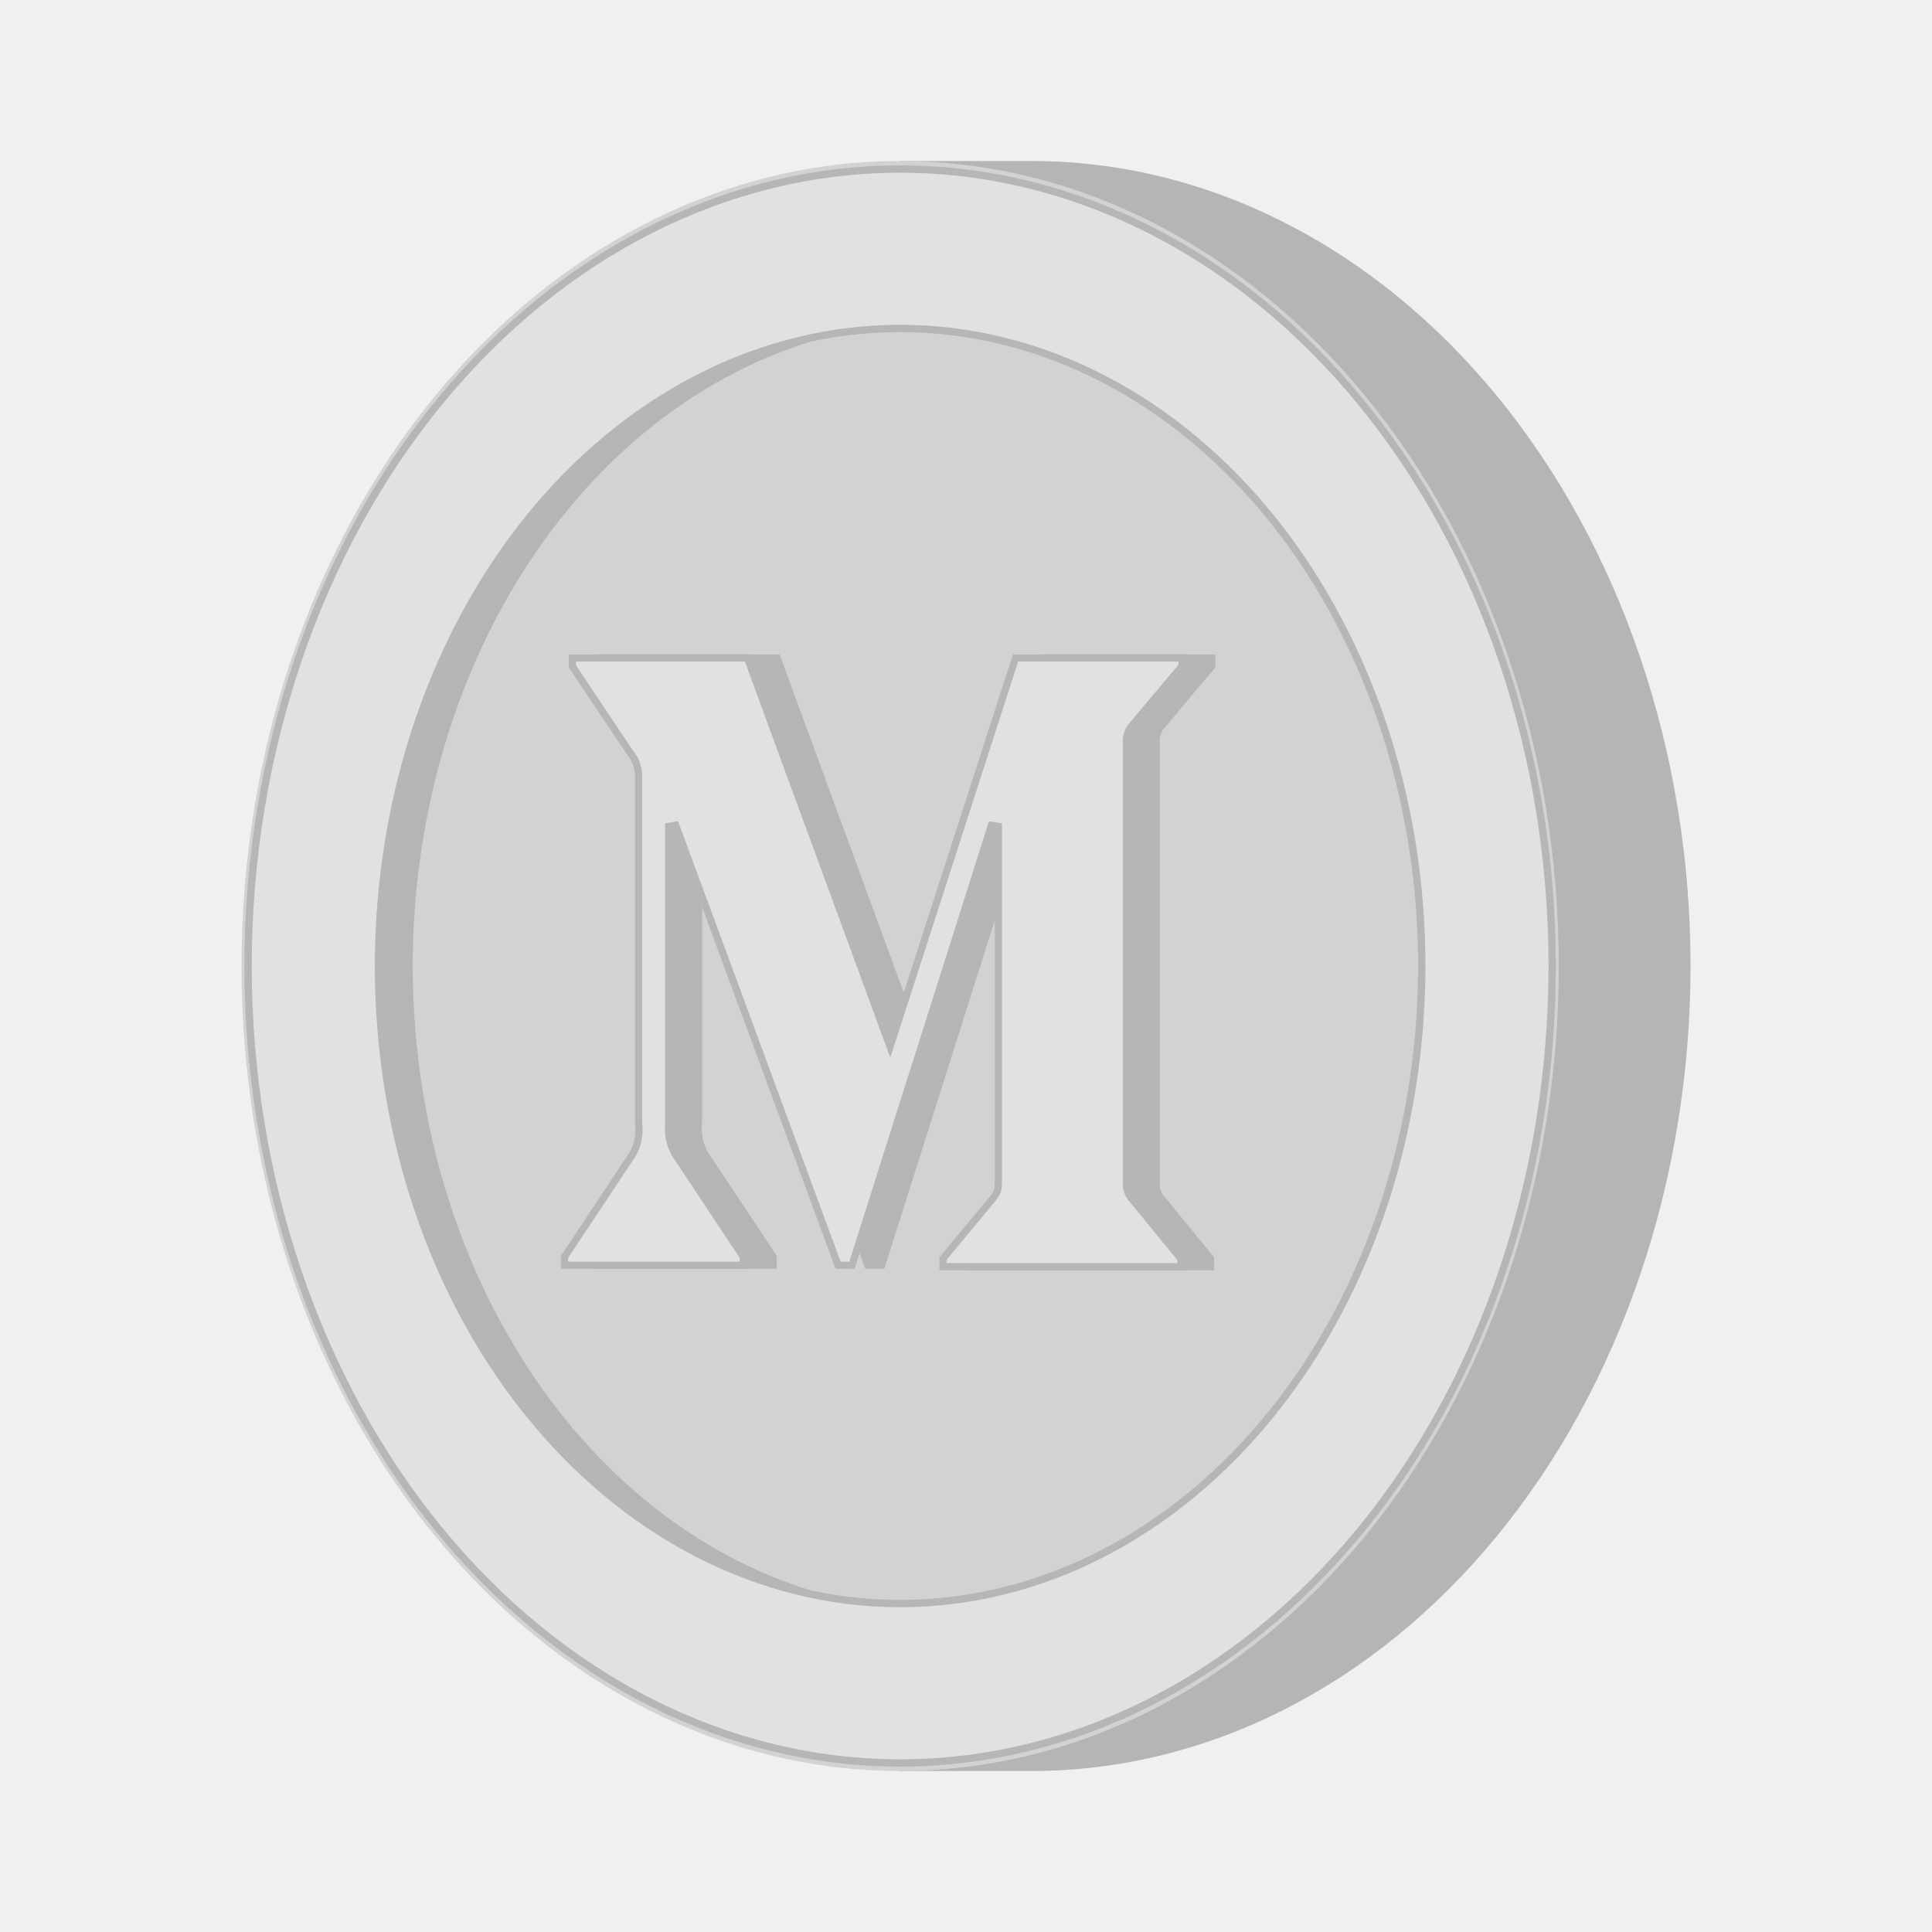
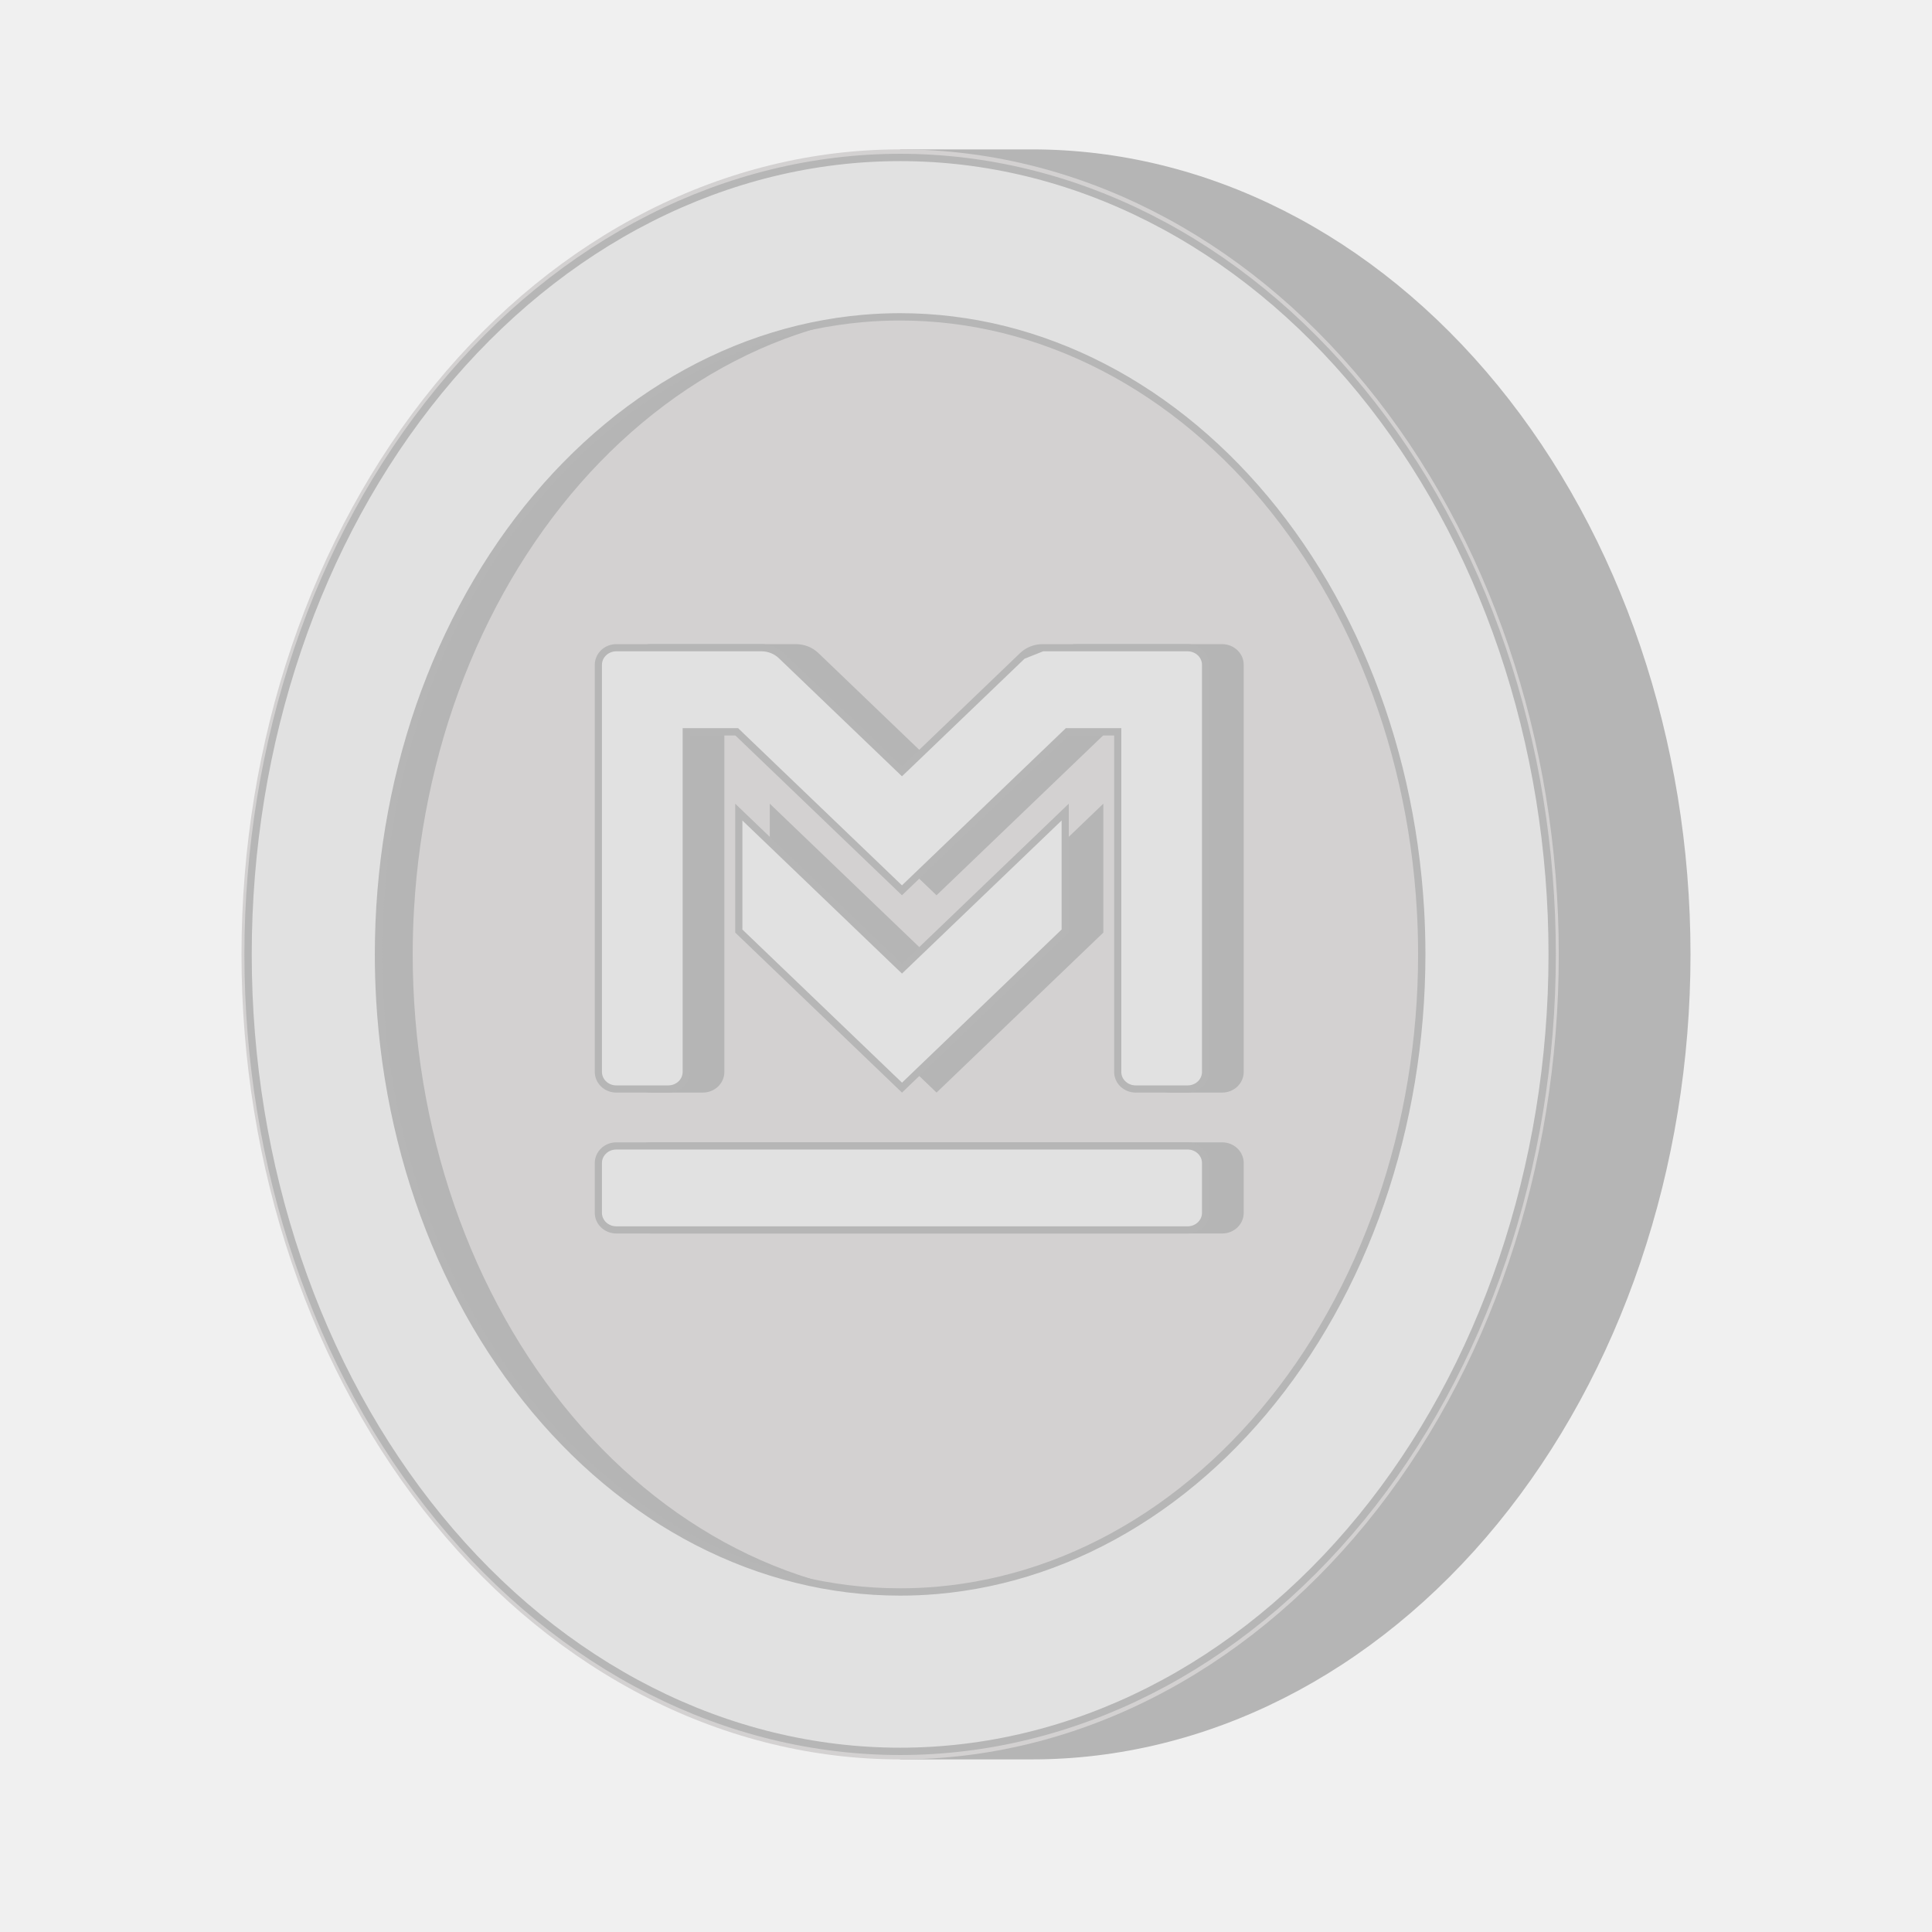
<svg xmlns="http://www.w3.org/2000/svg" width="62" height="62" viewBox="0 0 62 62" fill="none">
-   <g clip-path="url(#clip0)">
-     <g clip-path="url(#clip1)">
-       <path d="M28.887 5.167V5.717C24.118 6.907 19.83 10.072 16.75 14.679C13.669 19.285 11.983 25.05 11.978 31C11.978 36.954 13.661 42.726 16.743 47.337C19.824 51.95 24.114 55.119 28.887 56.31V56.833H33.114C38.72 56.833 44.096 54.112 48.06 49.267C52.024 44.422 54.251 37.852 54.251 31C54.251 24.149 52.024 17.578 48.06 12.733C44.096 7.888 38.72 5.167 33.114 5.167L28.887 5.167Z" fill="#B5B5B5" />
-       <path d="M50.023 31C50.023 34.393 49.477 37.752 48.414 40.886C47.352 44.02 45.795 46.868 43.833 49.267C41.87 51.666 39.54 53.569 36.976 54.867C34.411 56.165 31.663 56.833 28.887 56.833C26.111 56.833 23.363 56.165 20.799 54.867C18.234 53.569 15.904 51.666 13.941 49.267C11.979 46.868 10.422 44.02 9.36 40.886C8.297 37.752 7.751 34.393 7.751 31C7.751 24.149 9.978 17.578 13.941 12.733C17.905 7.888 23.281 5.167 28.887 5.167C34.493 5.167 39.869 7.888 43.833 12.733C47.797 17.578 50.023 24.149 50.023 31Z" fill="#D3D1D1" />
-       <path d="M20.981 7.75C17.4 9.858 14.378 13.158 12.262 17.271C10.145 21.383 9.021 26.142 9.017 31C9.023 35.861 10.15 40.621 12.27 44.734C14.39 48.847 17.416 52.145 21.001 54.25H30.153V51.667C29.754 51.667 29.355 51.649 28.957 51.615C28.395 51.566 27.835 51.483 27.279 51.366C26.724 51.249 26.174 51.098 25.63 50.913C25.087 50.729 24.552 50.512 24.026 50.262C23.501 50.013 22.986 49.731 22.484 49.418C21.981 49.106 21.492 48.763 21.017 48.391C20.543 48.018 20.084 47.617 19.643 47.189C19.201 46.761 18.777 46.305 18.373 45.825C17.968 45.345 17.584 44.841 17.221 44.314C16.858 43.787 16.516 43.238 16.198 42.669C15.88 42.1 15.585 41.513 15.314 40.908C15.044 40.303 14.799 39.683 14.579 39.048C14.36 38.413 14.166 37.766 14 37.107C13.833 36.449 13.693 35.781 13.581 35.106C13.469 34.431 13.385 33.749 13.329 33.063C13.273 32.378 13.244 31.689 13.244 31C13.244 30.512 13.258 30.025 13.287 29.538C13.327 28.851 13.395 28.166 13.49 27.487C13.586 26.808 13.71 26.136 13.861 25.472C14.011 24.808 14.189 24.153 14.393 23.511C14.598 22.869 14.828 22.24 15.084 21.626C15.34 21.012 15.62 20.414 15.925 19.834C16.23 19.254 16.558 18.693 16.908 18.153C17.259 17.614 17.631 17.096 18.024 16.601C18.416 16.107 18.829 15.637 19.26 15.193C19.692 14.749 20.141 14.332 20.606 13.943C21.071 13.554 21.552 13.194 22.047 12.863C22.542 12.533 23.049 12.233 23.569 11.965C24.088 11.696 24.618 11.46 25.157 11.256C25.695 11.053 26.242 10.882 26.794 10.745C27.347 10.608 27.904 10.505 28.465 10.437C29.026 10.368 29.59 10.333 30.153 10.333V7.75H20.981Z" fill="#B5B5B5" />
-       <path d="M28.886 5.425C23.337 5.425 18.014 8.12 14.09 12.916C10.166 17.712 7.961 24.217 7.961 31C7.961 37.783 10.166 44.288 14.09 49.084C18.014 53.88 23.337 56.575 28.886 56.575C34.436 56.575 39.758 53.88 43.682 49.084C47.607 44.288 49.811 37.783 49.811 31C49.811 27.642 49.27 24.316 48.218 21.213C47.167 18.11 45.626 15.291 43.682 12.916C41.739 10.541 39.433 8.657 36.894 7.372C34.355 6.087 31.634 5.425 28.886 5.425ZM28.886 10.54C29.444 10.54 30.002 10.574 30.557 10.642C31.113 10.71 31.665 10.812 32.212 10.948C32.759 11.083 33.3 11.252 33.833 11.454C34.366 11.655 34.891 11.889 35.405 12.155C35.919 12.421 36.422 12.718 36.912 13.045C37.401 13.372 37.878 13.729 38.338 14.114C38.799 14.499 39.243 14.912 39.67 15.351C40.097 15.791 40.506 16.256 40.895 16.745C41.284 17.235 41.652 17.747 41.999 18.282C42.346 18.816 42.671 19.371 42.972 19.945C43.274 20.52 43.552 21.112 43.805 21.72C44.058 22.328 44.286 22.951 44.489 23.586C44.691 24.222 44.867 24.87 45.016 25.527C45.165 26.184 45.288 26.85 45.383 27.522C45.477 28.195 45.545 28.872 45.584 29.553C45.612 30.035 45.626 30.517 45.626 31C45.626 31.682 45.598 32.364 45.542 33.043C45.487 33.721 45.403 34.396 45.292 35.065C45.182 35.733 45.043 36.395 44.878 37.046C44.714 37.698 44.522 38.339 44.305 38.968C44.087 39.596 43.844 40.211 43.577 40.809C43.309 41.408 43.017 41.99 42.702 42.553C42.387 43.116 42.049 43.659 41.69 44.181C41.33 44.703 40.949 45.202 40.549 45.677C40.149 46.152 39.729 46.603 39.292 47.027C38.855 47.451 38.401 47.848 37.931 48.217C37.461 48.585 36.977 48.925 36.479 49.234C35.982 49.544 35.472 49.822 34.952 50.07C34.432 50.317 33.902 50.532 33.364 50.714C32.826 50.897 32.282 51.046 31.732 51.162C31.181 51.278 30.627 51.361 30.07 51.409C29.676 51.443 29.281 51.46 28.886 51.46C28.328 51.46 27.77 51.426 27.215 51.358C26.66 51.29 26.107 51.188 25.56 51.052C25.014 50.917 24.472 50.748 23.939 50.546C23.406 50.345 22.881 50.111 22.367 49.845C21.853 49.579 21.35 49.282 20.861 48.956C20.371 48.628 19.895 48.272 19.434 47.886C18.974 47.501 18.529 47.088 18.102 46.649C17.675 46.209 17.267 45.744 16.878 45.255C16.489 44.765 16.12 44.253 15.773 43.718C15.426 43.184 15.101 42.629 14.8 42.055C14.498 41.481 14.22 40.889 13.967 40.281C13.714 39.673 13.486 39.05 13.284 38.414C13.082 37.778 12.905 37.13 12.756 36.473C12.607 35.816 12.485 35.15 12.39 34.478C12.295 33.805 12.228 33.128 12.188 32.447C12.16 31.966 12.146 31.483 12.146 31C12.146 30.318 12.174 29.636 12.23 28.957C12.286 28.279 12.369 27.604 12.48 26.935C12.591 26.267 12.729 25.605 12.894 24.954C13.059 24.302 13.25 23.661 13.468 23.033C13.685 22.404 13.928 21.79 14.195 21.191C14.463 20.592 14.755 20.011 15.07 19.448C15.385 18.884 15.723 18.341 16.083 17.819C16.442 17.298 16.823 16.798 17.223 16.323C17.624 15.848 18.043 15.397 18.48 14.973C18.918 14.549 19.372 14.152 19.841 13.784C20.311 13.415 20.796 13.075 21.293 12.766C21.79 12.457 22.3 12.178 22.82 11.931C23.34 11.683 23.87 11.468 24.408 11.286C24.946 11.103 25.491 10.954 26.041 10.838C26.591 10.722 27.145 10.64 27.702 10.591C28.096 10.557 28.491 10.54 28.886 10.54Z" fill="#E1E1E1" stroke="#B6B6B6" stroke-width="0.235" />
+   <g clip-path="url(#clip0_1774_3710)">
+     <g clip-path="url(#clip1_1774_3710)">
+       <path d="M28.887 4.794V5.344C24.117 6.534 19.83 9.7 16.749 14.306C13.668 18.913 11.983 24.678 11.977 30.628C11.978 36.582 13.661 42.353 16.742 46.965C19.823 51.577 24.113 54.747 28.887 55.938V56.461H33.114C38.72 56.461 44.096 53.739 48.06 48.895C52.023 44.05 54.25 37.479 54.25 30.628C54.25 23.776 52.023 17.206 48.06 12.361C44.096 7.516 38.72 4.794 33.114 4.794L28.887 4.794Z" fill="#B5B5B5" />
+       <path d="M50.023 30.628C50.023 34.02 49.477 37.38 48.414 40.514C47.352 43.648 45.795 46.496 43.833 48.895C41.87 51.294 39.54 53.196 36.975 54.495C34.411 55.793 31.663 56.461 28.887 56.461C26.111 56.461 23.363 55.793 20.798 54.495C18.234 53.196 15.904 51.294 13.941 48.895C11.979 46.496 10.422 43.648 9.359 40.514C8.297 37.38 7.75 34.02 7.75 30.628C7.75 23.776 9.977 17.206 13.941 12.361C17.905 7.516 23.281 4.794 28.887 4.794C34.493 4.794 39.869 7.516 43.833 12.361C47.796 17.206 50.023 23.776 50.023 30.628V30.628Z" fill="#D3D1D1" />
+       <path d="M20.981 7.378C17.4 9.486 14.378 12.786 12.262 16.898C10.145 21.011 9.021 25.77 9.017 30.628C9.023 35.489 10.15 40.249 12.27 44.362C14.39 48.475 17.416 51.773 21.001 53.878H30.154V51.295C29.754 51.295 29.355 51.277 28.957 51.243C28.395 51.194 27.835 51.111 27.279 50.994C26.724 50.877 26.174 50.726 25.63 50.541C25.087 50.357 24.552 50.14 24.026 49.89C23.501 49.641 22.986 49.359 22.484 49.046C21.981 48.734 21.492 48.391 21.017 48.018C20.543 47.646 20.084 47.245 19.643 46.817C19.201 46.388 18.777 45.933 18.373 45.453C17.968 44.973 17.584 44.469 17.221 43.942C16.858 43.415 16.516 42.866 16.198 42.297C15.88 41.728 15.585 41.141 15.314 40.536C15.044 39.931 14.799 39.31 14.579 38.676C14.36 38.041 14.166 37.394 14 36.735C13.833 36.077 13.693 35.409 13.581 34.734C13.469 34.059 13.385 33.377 13.329 32.691C13.273 32.006 13.244 31.317 13.244 30.628C13.244 30.14 13.258 29.652 13.287 29.166C13.327 28.479 13.395 27.794 13.49 27.115C13.586 26.436 13.71 25.764 13.861 25.1C14.011 24.436 14.189 23.781 14.393 23.139C14.598 22.497 14.828 21.868 15.084 21.254C15.34 20.64 15.62 20.041 15.925 19.462C16.23 18.882 16.558 18.321 16.908 17.781C17.259 17.242 17.631 16.724 18.024 16.229C18.416 15.735 18.829 15.265 19.26 14.821C19.692 14.377 20.141 13.96 20.606 13.571C21.071 13.182 21.552 12.822 22.047 12.491C22.542 12.161 23.05 11.861 23.569 11.593C24.088 11.324 24.618 11.088 25.157 10.884C25.695 10.681 26.242 10.51 26.794 10.373C27.347 10.236 27.904 10.133 28.465 10.064C29.026 9.996 29.59 9.961 30.154 9.961V7.378H20.981Z" fill="#B5B5B5" />
+       <path d="M28.886 5.053C23.336 5.053 18.014 7.747 14.09 12.543C10.165 17.34 7.961 23.845 7.961 30.628C7.961 37.411 10.165 43.916 14.09 48.712C18.014 53.508 23.336 56.203 28.886 56.203C34.436 56.203 39.758 53.508 43.682 48.712C47.606 43.916 49.811 37.411 49.811 30.628C49.811 27.269 49.27 23.944 48.218 20.841C47.166 17.738 45.625 14.918 43.682 12.543C41.739 10.169 39.432 8.285 36.894 7C34.355 5.714 31.634 5.053 28.886 5.053V5.053ZM28.886 10.168C29.444 10.168 30.002 10.202 30.557 10.27C31.113 10.338 31.665 10.44 32.212 10.575C32.759 10.711 33.3 10.88 33.833 11.082C34.366 11.283 34.891 11.517 35.405 11.783C35.919 12.048 36.422 12.345 36.911 12.672C37.401 12.999 37.877 13.356 38.338 13.741C38.799 14.127 39.243 14.54 39.67 14.979C40.097 15.418 40.506 15.884 40.894 16.373C41.283 16.862 41.652 17.375 41.999 17.91C42.346 18.444 42.671 18.999 42.972 19.573C43.274 20.147 43.552 20.739 43.805 21.347C44.058 21.955 44.286 22.578 44.488 23.214C44.691 23.85 44.867 24.497 45.016 25.155C45.165 25.812 45.288 26.478 45.382 27.15C45.477 27.822 45.544 28.5 45.584 29.181C45.612 29.662 45.626 30.145 45.626 30.628C45.626 31.31 45.598 31.992 45.542 32.67C45.486 33.349 45.403 34.024 45.292 34.693C45.181 35.361 45.043 36.022 44.878 36.674C44.713 37.326 44.522 37.967 44.304 38.595C44.087 39.224 43.844 39.838 43.577 40.437C43.309 41.035 43.017 41.617 42.702 42.18C42.387 42.743 42.049 43.287 41.689 43.809C41.33 44.33 40.949 44.83 40.549 45.305C40.148 45.78 39.729 46.231 39.292 46.655C38.855 47.079 38.4 47.476 37.931 47.844C37.461 48.213 36.977 48.553 36.479 48.862C35.982 49.171 35.472 49.45 34.952 49.697C34.432 49.944 33.902 50.16 33.364 50.342C32.826 50.525 32.281 50.674 31.731 50.79C31.181 50.906 30.627 50.988 30.07 51.037C29.676 51.071 29.281 51.088 28.886 51.088C28.328 51.088 27.77 51.054 27.215 50.986C26.659 50.917 26.107 50.816 25.56 50.68C25.013 50.544 24.472 50.376 23.939 50.174C23.406 49.972 22.881 49.738 22.367 49.473C21.853 49.207 21.35 48.91 20.86 48.583C20.371 48.256 19.895 47.899 19.434 47.514C18.973 47.129 18.529 46.716 18.102 46.276C17.675 45.837 17.266 45.372 16.877 44.882C16.489 44.393 16.12 43.88 15.773 43.346C15.426 42.812 15.101 42.256 14.8 41.682C14.498 41.108 14.22 40.516 13.967 39.908C13.714 39.3 13.486 38.677 13.284 38.042C13.081 37.406 12.905 36.758 12.756 36.101C12.607 35.444 12.484 34.778 12.389 34.105C12.295 33.433 12.227 32.755 12.188 32.075C12.16 31.593 12.146 31.111 12.146 30.628C12.146 29.946 12.174 29.264 12.23 28.585C12.285 27.906 12.369 27.232 12.48 26.563C12.591 25.894 12.729 25.233 12.894 24.581C13.059 23.93 13.25 23.289 13.467 22.66C13.685 22.032 13.928 21.417 14.195 20.819C14.463 20.22 14.755 19.638 15.07 19.075C15.385 18.512 15.723 17.969 16.082 17.447C16.442 16.925 16.823 16.426 17.223 15.951C17.623 15.475 18.043 15.025 18.48 14.601C18.917 14.177 19.372 13.78 19.841 13.411C20.311 13.043 20.795 12.703 21.293 12.394C21.79 12.084 22.3 11.805 22.82 11.558C23.34 11.311 23.87 11.096 24.408 10.913C24.946 10.731 25.491 10.581 26.041 10.465C26.591 10.35 27.145 10.267 27.702 10.219C28.096 10.185 28.491 10.168 28.886 10.168V10.168Z" fill="#E1E1E1" stroke="#B6B6B6" stroke-width="0.235" />
    </g>
-     <path d="M21.331 25.032C21.356 24.726 21.262 24.424 21.078 24.219L19.207 21.418V21H25.018L29.51 33.235L33.459 21H39V21.418L37.399 23.324C37.261 23.454 37.193 23.669 37.221 23.882V37.883C37.193 38.096 37.261 38.31 37.399 38.441L38.962 40.346V40.765H31.101V40.346L32.72 38.394C32.879 38.197 32.879 38.139 32.879 37.837V26.519L28.378 40.718H27.77L22.529 26.519V36.036C22.485 36.436 22.592 36.839 22.819 37.128L24.925 40.3V40.718H18.954V40.3L21.06 37.128C21.285 36.838 21.386 36.432 21.331 36.036V25.032Z" fill="#B5B5B5" />
-     <path d="M28.666 33.271L32.589 21.115H37.931V21.376L36.361 23.245C36.198 23.403 36.123 23.65 36.152 23.889V37.876C36.123 38.114 36.198 38.361 36.361 38.519L37.893 40.388V40.65H30.262V40.388L31.855 38.468L31.856 38.467C31.938 38.364 31.99 38.285 32.017 38.183C32.04 38.092 32.04 37.989 32.04 37.851L32.04 37.837V26.519L31.816 26.485L27.34 40.603H26.896L21.683 26.479L21.46 26.519V36.029C21.415 36.453 21.528 36.882 21.772 37.195L23.856 40.335V40.603H18.115V40.335L20.199 37.195C20.442 36.88 20.548 36.448 20.492 36.028V25.037C20.518 24.708 20.418 24.379 20.216 24.148L18.368 21.383V21.115H23.984L28.448 33.275L28.563 33.588L28.666 33.271Z" fill="#E1E1E1" stroke="#B6B6B6" stroke-width="0.23" />
+     <path d="M39.221 36.659H20.888C20.506 36.659 20.196 36.956 20.196 37.322V38.921C20.196 39.288 20.506 39.584 20.888 39.584H39.221C39.602 39.584 39.912 39.288 39.912 38.921V37.322C39.912 36.956 39.602 36.659 39.221 36.659Z" fill="#B5B5B5" />
+     <path d="M33.846 20.957L30.054 24.594L26.263 20.957C26.072 20.774 25.814 20.672 25.545 20.671H20.888C20.704 20.671 20.528 20.741 20.399 20.866C20.269 20.99 20.196 21.159 20.196 21.335V34.4C20.196 34.575 20.269 34.744 20.399 34.868C20.529 34.992 20.704 35.062 20.888 35.062H22.555C22.738 35.062 22.914 34.992 23.043 34.868C23.173 34.744 23.246 34.575 23.246 34.4V23.597H24.702L30.054 28.731L35.406 23.597H36.863V34.4C36.863 34.575 36.936 34.744 37.065 34.868C37.195 34.992 37.37 35.062 37.554 35.062H39.221C39.404 35.062 39.58 34.992 39.71 34.868C39.839 34.744 39.912 34.575 39.912 34.4V21.335C39.912 21.247 39.894 21.161 39.86 21.081C39.825 21 39.774 20.927 39.71 20.866C39.645 20.804 39.569 20.755 39.486 20.722C39.402 20.689 39.312 20.671 39.221 20.671H34.564C34.294 20.672 34.036 20.774 33.846 20.957Z" fill="#B5B5B5" />
+     <path d="M35.407 25.791L30.055 30.925L24.703 25.791V29.928L30.055 35.062L35.407 29.928V25.791Z" fill="#B5B5B5" />
+     <path d="M19.779 36.774H38.112C38.434 36.774 38.688 37.024 38.688 37.322V38.921C38.688 39.22 38.434 39.469 38.112 39.469H19.779C19.456 39.469 19.202 39.22 19.202 38.921V37.322C19.202 37.024 19.456 36.774 19.779 36.774Z" fill="#E1E1E1" stroke="#B6B6B6" stroke-width="0.23" />
+     <path d="M32.816 21.04L32.816 21.04L29.025 24.677L28.945 24.753L28.866 24.677L25.074 21.04L25.074 21.04C24.906 20.878 24.676 20.787 24.436 20.786H19.779C19.624 20.786 19.477 20.845 19.369 20.949C19.262 21.052 19.202 21.191 19.202 21.335L19.202 34.399C19.203 34.543 19.262 34.682 19.37 34.785C19.477 34.889 19.624 34.947 19.779 34.947H21.446C21.6 34.947 21.747 34.888 21.855 34.785C21.962 34.682 22.022 34.543 22.022 34.399V23.597V23.482H22.137H23.593H23.64L23.673 23.514L28.945 28.571L34.218 23.514L34.251 23.482H34.297H35.754H35.869V23.597V34.399C35.869 34.543 35.928 34.682 36.036 34.785C36.144 34.888 36.291 34.947 36.445 34.947H38.112C38.266 34.947 38.413 34.889 38.521 34.785C38.629 34.682 38.688 34.543 38.688 34.399V21.335C38.688 21.263 38.674 21.192 38.645 21.126C38.617 21.06 38.575 21 38.521 20.949C38.468 20.898 38.404 20.857 38.334 20.829C38.264 20.801 38.188 20.786 38.112 20.786L33.455 20.786L32.816 21.04ZM32.816 21.04C32.985 20.878 33.215 20.787 33.455 20.786L32.816 21.04Z" fill="#E1E1E1" stroke="#B6B6B6" stroke-width="0.23" />
+     <path d="M28.866 31.008L28.946 31.084L29.025 31.008L34.183 26.061V29.879L28.946 34.903L23.709 29.879V26.061L28.866 31.008Z" fill="#E1E1E1" stroke="#B6B6B6" stroke-width="0.23" />
  </g>
  <defs>
-     <clipPath id="clip0">
+     <clipPath id="clip0_1774_3710">
      <rect width="62" height="62" fill="white" />
    </clipPath>
-     <clipPath id="clip1">
-       <rect width="48" height="116.16" fill="white" transform="translate(6.99976 -59.1604)" />
+     <clipPath id="clip1_1774_3710">
+       <rect width="48" height="52" fill="white" transform="translate(7 4.62793)" />
    </clipPath>
  </defs>
</svg>
